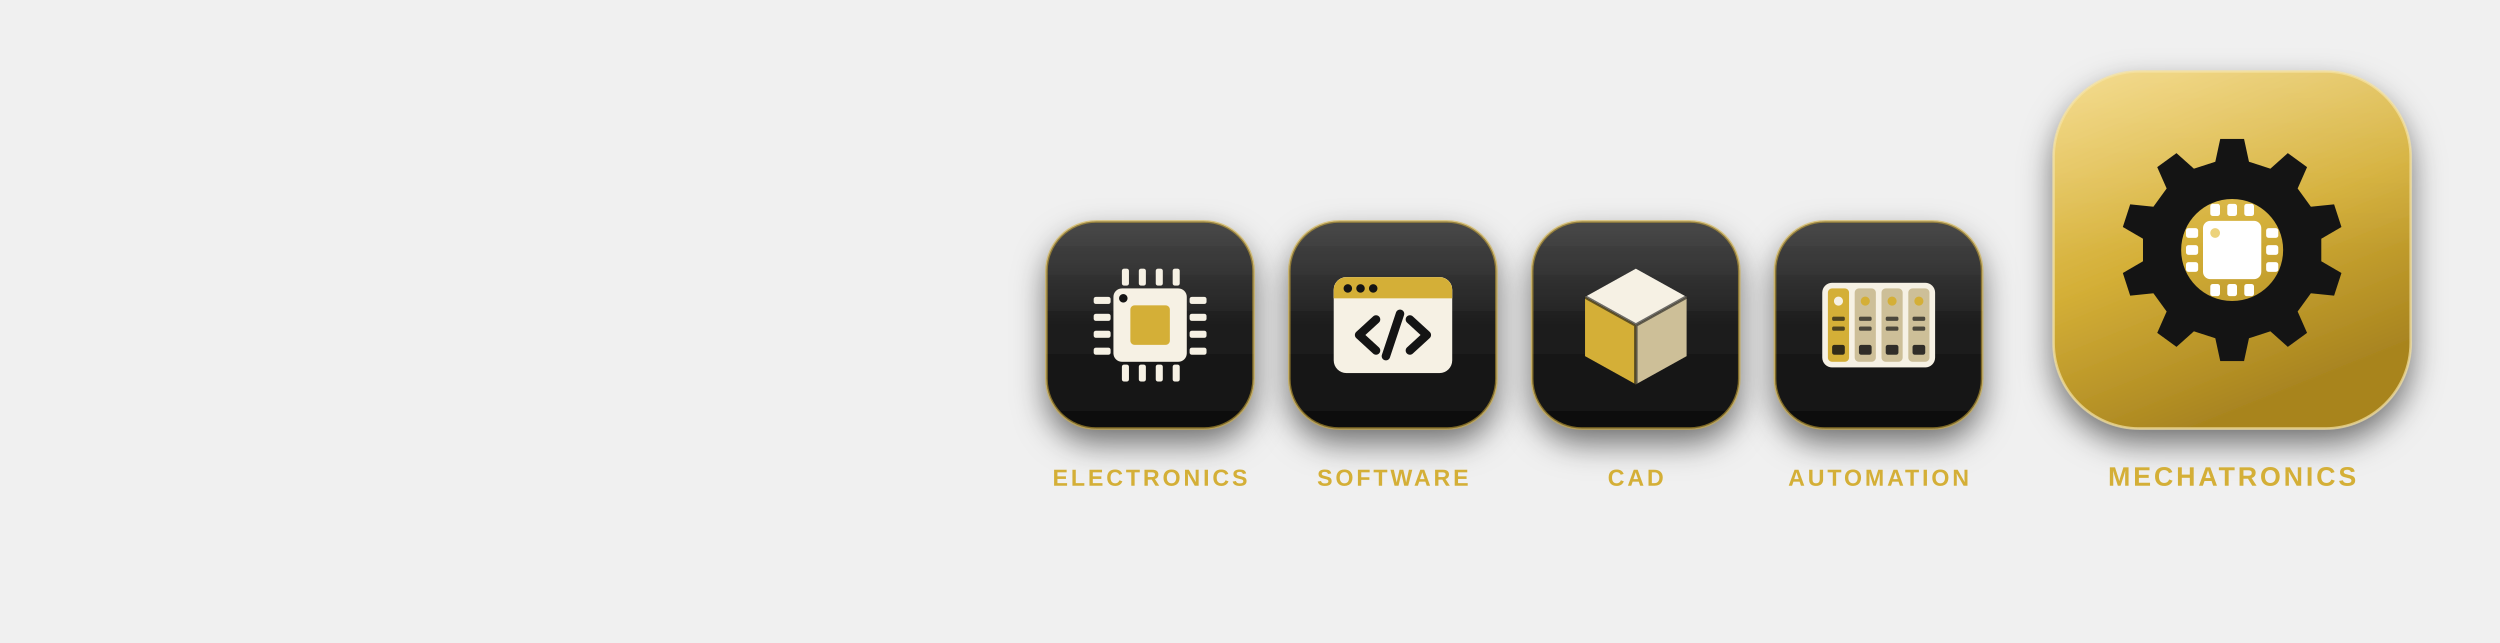
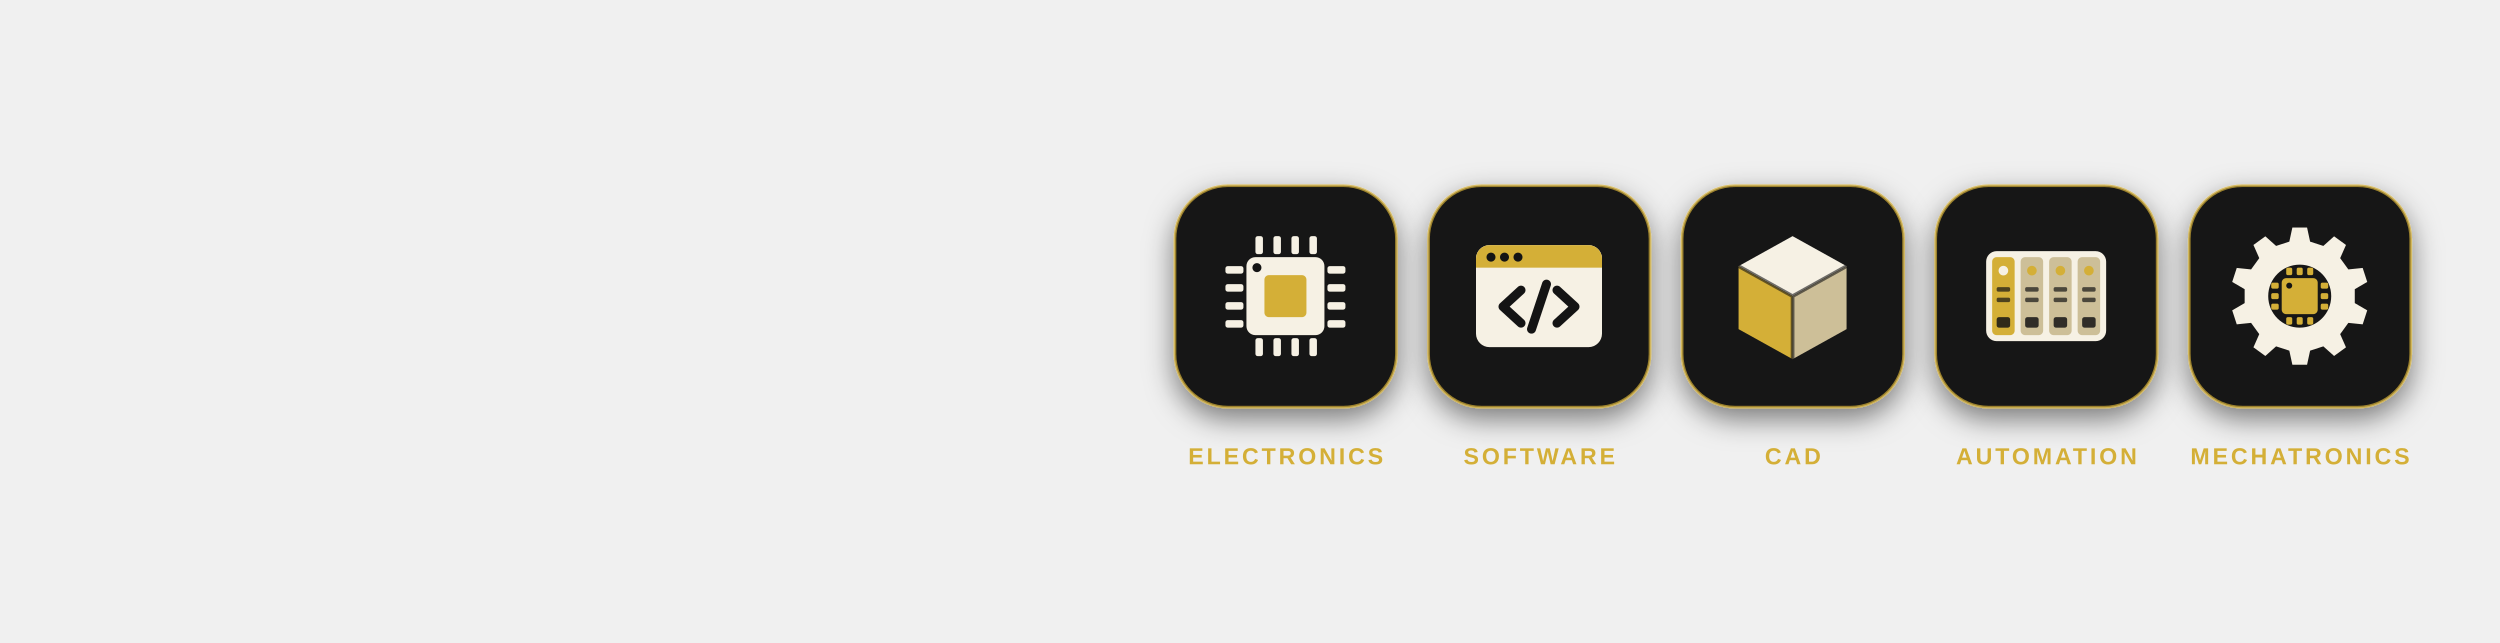
<svg xmlns="http://www.w3.org/2000/svg" viewBox="0 0 1400 360">
  <defs>
-     <linearGradient id="fondoChico" x1="0" y1="0" x2="0" y2="1">
-       <stop offset="0" stop-color="#2c2c2c" />
-       <stop offset="1" stop-color="#0f0f0f" />
-     </linearGradient>
-     <linearGradient id="fondoGrande" x1="0" y1="0" x2="0.4" y2="1">
-       <stop offset="0" stop-color="#f3d77f" />
-       <stop offset="0.55" stop-color="#d4af37" />
-       <stop offset="1" stop-color="#a8841f" />
-     </linearGradient>
-     <linearGradient id="brillo" x1="0" y1="0" x2="0" y2="1">
-       <stop offset="0" stop-color="#ffffff" stop-opacity="0.14" />
-       <stop offset="0.5" stop-color="#ffffff" stop-opacity="0" />
-     </linearGradient>
    <filter id="sombra" x="-30%" y="-30%" width="160%" height="170%">
-       <feDropShadow dx="0" dy="8" stdDeviation="9" flood-color="#000000" flood-opacity="0.55" />
+       <feDropShadow dx="0" dy="6" stdDeviation="8" flood-color="#000000" flood-opacity="0.5" />
    </filter>
  </defs>
-   <g filter="url(#sombra)">
-     <rect x="586" y="124" width="116" height="116" rx="27.84" fill="url(#fondoChico)" />
-   </g>
-   <rect x="586" y="124" width="116" height="116" rx="27.84" fill="url(#brillo)" stroke="#d4af37" stroke-opacity="0.55" stroke-width="1.5" />
-   <g transform="translate(604.56,142.56) scale(0.79)">
+   <rect x="658" y="104" width="124" height="124" rx="29.76" fill="#161616" stroke="#d4af37" stroke-opacity="0.7" stroke-width="1.5" filter="url(#sombra)" />
+   <g transform="translate(677.84,123.84) scale(0.84)">
    <rect x="24" y="24" width="52" height="52" rx="6" fill="#f6f1e4" />
    <rect x="30" y="10" width="5" height="12" rx="1.5" fill="#f6f1e4" />
    <rect x="30" y="78" width="5" height="12" rx="1.5" fill="#f6f1e4" />
    <rect x="10" y="30" width="12" height="5" rx="1.5" fill="#f6f1e4" />
    <rect x="78" y="30" width="12" height="5" rx="1.5" fill="#f6f1e4" />
    <rect x="42" y="10" width="5" height="12" rx="1.5" fill="#f6f1e4" />
    <rect x="42" y="78" width="5" height="12" rx="1.5" fill="#f6f1e4" />
    <rect x="10" y="42" width="12" height="5" rx="1.5" fill="#f6f1e4" />
    <rect x="78" y="42" width="12" height="5" rx="1.5" fill="#f6f1e4" />
    <rect x="54" y="10" width="5" height="12" rx="1.5" fill="#f6f1e4" />
    <rect x="54" y="78" width="5" height="12" rx="1.5" fill="#f6f1e4" />
    <rect x="10" y="54" width="12" height="5" rx="1.5" fill="#f6f1e4" />
    <rect x="78" y="54" width="12" height="5" rx="1.5" fill="#f6f1e4" />
    <rect x="66" y="10" width="5" height="12" rx="1.5" fill="#f6f1e4" />
    <rect x="66" y="78" width="5" height="12" rx="1.5" fill="#f6f1e4" />
    <rect x="10" y="66" width="12" height="5" rx="1.5" fill="#f6f1e4" />
    <rect x="78" y="66" width="12" height="5" rx="1.5" fill="#f6f1e4" />
    <rect x="36" y="36" width="28" height="28" rx="3" fill="#d4af37" />
    <circle cx="31" cy="31" r="3" fill="#141414" />
  </g>
-   <text x="644" y="272" font-family="Segoe UI, Arial, sans-serif" font-size="13" font-weight="700" letter-spacing="1.6" fill="#d4af37" text-anchor="middle">ELECTRONICS</text>
-   <g filter="url(#sombra)">
-     <rect x="722" y="124" width="116" height="116" rx="27.84" fill="url(#fondoChico)" />
-   </g>
-   <rect x="722" y="124" width="116" height="116" rx="27.84" fill="url(#brillo)" stroke="#d4af37" stroke-opacity="0.55" stroke-width="1.5" />
-   <g transform="translate(740.56,142.56) scale(0.79)">
+   <text x="720" y="260" font-family="Segoe UI, Arial, sans-serif" font-size="13" font-weight="700" letter-spacing="1.6" fill="#d4af37" text-anchor="middle">ELECTRONICS</text>
+   <rect x="800" y="104" width="124" height="124" rx="29.76" fill="#161616" stroke="#d4af37" stroke-opacity="0.7" stroke-width="1.5" filter="url(#sombra)" />
+   <g transform="translate(819.84,123.84) scale(0.84)">
    <rect x="8" y="16" width="84" height="68" rx="9" fill="#f6f1e4" />
    <path d="M8,25 a9,9 0 0 1 9,-9 h66 a9,9 0 0 1 9,9 v6 h-84 Z" fill="#d4af37" />
    <circle cx="18" cy="24" r="3" fill="#141414" />
    <circle cx="27" cy="24" r="3" fill="#141414" />
    <circle cx="36" cy="24" r="3" fill="#141414" />
    <path d="M38,46 L26,57 L38,68 M62,46 L74,57 L62,68 M55,42 L45,72" fill="none" stroke="#141414" stroke-width="6" stroke-linecap="round" stroke-linejoin="round" />
  </g>
-   <text x="780" y="272" font-family="Segoe UI, Arial, sans-serif" font-size="13" font-weight="700" letter-spacing="1.6" fill="#d4af37" text-anchor="middle">SOFTWARE</text>
-   <g filter="url(#sombra)">
-     <rect x="858" y="124" width="116" height="116" rx="27.84" fill="url(#fondoChico)" />
-   </g>
-   <rect x="858" y="124" width="116" height="116" rx="27.84" fill="url(#brillo)" stroke="#d4af37" stroke-opacity="0.55" stroke-width="1.5" />
-   <g transform="translate(876.56,142.56) scale(0.79)">
+   <text x="862" y="260" font-family="Segoe UI, Arial, sans-serif" font-size="13" font-weight="700" letter-spacing="1.6" fill="#d4af37" text-anchor="middle">SOFTWARE</text>
+   <rect x="942" y="104" width="124" height="124" rx="29.76" fill="#161616" stroke="#d4af37" stroke-opacity="0.7" stroke-width="1.5" filter="url(#sombra)" />
+   <g transform="translate(961.84,123.84) scale(0.84)">
    <path d="M50,10 L86,30 L50,50 L14,30 Z" fill="#f6f1e4" />
    <path d="M14,30 L50,50 L50,92 L14,72 Z" fill="#d4af37" />
    <path d="M86,30 L50,50 L50,92 L86,72 Z" fill="#cdbf98" />
    <path d="M50,50 L50,92 M14,30 L50,50 L86,30" fill="none" stroke="#141414" stroke-width="2.5" stroke-linejoin="round" opacity="0.6" />
  </g>
-   <text x="916" y="272" font-family="Segoe UI, Arial, sans-serif" font-size="13" font-weight="700" letter-spacing="1.6" fill="#d4af37" text-anchor="middle">CAD</text>
-   <g filter="url(#sombra)">
-     <rect x="994" y="124" width="116" height="116" rx="27.84" fill="url(#fondoChico)" />
-   </g>
-   <rect x="994" y="124" width="116" height="116" rx="27.84" fill="url(#brillo)" stroke="#d4af37" stroke-opacity="0.55" stroke-width="1.5" />
-   <g transform="translate(1012.56,142.56) scale(0.79)">
+   <text x="1004" y="260" font-family="Segoe UI, Arial, sans-serif" font-size="13" font-weight="700" letter-spacing="1.6" fill="#d4af37" text-anchor="middle">CAD</text>
+   <rect x="1084" y="104" width="124" height="124" rx="29.76" fill="#161616" stroke="#d4af37" stroke-opacity="0.7" stroke-width="1.5" filter="url(#sombra)" />
+   <g transform="translate(1103.84,123.84) scale(0.84)">
    <rect x="10" y="20" width="80" height="60" rx="7" fill="#f6f1e4" />
    <rect x="14" y="24" width="15" height="52" rx="3" fill="#d4af37" />
    <circle cx="21.5" cy="33" r="3.2" fill="#f6f1e4" />
    <rect x="17" y="44" width="9" height="3" rx="1" fill="#141414" opacity="0.7" />
    <rect x="17" y="51" width="9" height="3" rx="1" fill="#141414" opacity="0.7" />
    <rect x="17" y="64" width="9" height="7" rx="1.5" fill="#141414" opacity="0.85" />
    <rect x="33" y="24" width="15" height="52" rx="3" fill="#cdbf98" />
    <circle cx="40.5" cy="33" r="3.2" fill="#d4af37" />
    <rect x="36" y="44" width="9" height="3" rx="1" fill="#141414" opacity="0.7" />
    <rect x="36" y="51" width="9" height="3" rx="1" fill="#141414" opacity="0.7" />
    <rect x="36" y="64" width="9" height="7" rx="1.5" fill="#141414" opacity="0.85" />
    <rect x="52" y="24" width="15" height="52" rx="3" fill="#cdbf98" />
    <circle cx="59.5" cy="33" r="3.2" fill="#d4af37" />
    <rect x="55" y="44" width="9" height="3" rx="1" fill="#141414" opacity="0.7" />
    <rect x="55" y="51" width="9" height="3" rx="1" fill="#141414" opacity="0.7" />
    <rect x="55" y="64" width="9" height="7" rx="1.5" fill="#141414" opacity="0.85" />
    <rect x="71" y="24" width="15" height="52" rx="3" fill="#cdbf98" />
    <circle cx="78.5" cy="33" r="3.2" fill="#d4af37" />
    <rect x="74" y="44" width="9" height="3" rx="1" fill="#141414" opacity="0.7" />
    <rect x="74" y="51" width="9" height="3" rx="1" fill="#141414" opacity="0.7" />
    <rect x="74" y="64" width="9" height="7" rx="1.5" fill="#141414" opacity="0.85" />
  </g>
-   <text x="1052" y="272" font-family="Segoe UI, Arial, sans-serif" font-size="13" font-weight="700" letter-spacing="1.6" fill="#d4af37" text-anchor="middle">AUTOMATION</text>
-   <g filter="url(#sombra)">
-     <rect x="1150" y="40" width="200" height="200" rx="48" fill="url(#fondoGrande)" />
-   </g>
-   <rect x="1150" y="40" width="200" height="200" rx="48" fill="url(#brillo)" stroke="#f6e3a3" stroke-opacity="0.7" stroke-width="1.5" />
-   <g transform="translate(1182,72) scale(1.36)">
-     <path fill="#141414" fill-rule="evenodd" d="M43.07,13.66 L45.1,4.26 L54.9,4.26 L56.93,13.66 L65.75,16.52 L72.92,10.11 L80.85,15.88 L76.97,24.67 L82.42,32.18 L91.98,31.2 L95.01,40.53 L86.71,45.36 L86.71,54.64 L95.01,59.47 L91.98,68.8 L82.42,67.82 L76.97,75.33 L80.85,84.12 L72.92,89.89 L65.75,83.48 L56.93,86.34 L54.9,95.74 L45.1,95.74 L43.07,86.34 L34.25,83.48 L27.08,89.89 L19.15,84.12 L23.03,75.33 L17.58,67.82 L8.02,68.8 L4.99,59.47 L13.29,54.64 L13.29,45.36 L4.99,40.53 L8.02,31.2 L17.58,32.18 L23.03,24.67 L19.15,15.88 L27.08,10.11 L34.25,16.52 Z M29,50 a21,21 0 1,0 42,0 a21,21 0 1,0 -42,0 Z" />
-     <rect x="38" y="38" width="24" height="24" rx="3" fill="#ffffff" />
-     <g fill="#ffffff">
+   <text x="1146" y="260" font-family="Segoe UI, Arial, sans-serif" font-size="13" font-weight="700" letter-spacing="1.6" fill="#d4af37" text-anchor="middle">AUTOMATION</text>
+   <rect x="1226" y="104" width="124" height="124" rx="29.76" fill="#161616" stroke="#d4af37" stroke-opacity="0.7" stroke-width="1.5" filter="url(#sombra)" />
+   <g transform="translate(1245.84,123.84) scale(0.84)">
+     <path fill="#f6f1e4" fill-rule="evenodd" d="M43.07,13.66 L45.1,4.26 L54.9,4.26 L56.93,13.66 L65.75,16.52 L72.92,10.11 L80.85,15.88 L76.97,24.67 L82.42,32.18 L91.98,31.2 L95.01,40.53 L86.71,45.36 L86.71,54.64 L95.01,59.47 L91.98,68.8 L82.42,67.82 L76.97,75.33 L80.85,84.12 L72.92,89.89 L65.75,83.48 L56.93,86.34 L54.9,95.74 L45.1,95.74 L43.07,86.34 L34.25,83.48 L27.08,89.89 L19.15,84.12 L23.03,75.33 L17.58,67.82 L8.02,68.8 L4.99,59.47 L13.29,54.64 L13.29,45.36 L4.99,40.53 L8.02,31.2 L17.58,32.18 L23.03,24.67 L19.15,15.88 L27.08,10.11 L34.25,16.52 Z M29,50 a21,21 0 1,0 42,0 a21,21 0 1,0 -42,0 Z" />
+     <rect x="38" y="38" width="24" height="24" rx="3" fill="#d4af37" />
+     <g fill="#d4af37">
      <rect x="41" y="31" width="4" height="5" rx="1" />
      <rect x="48" y="31" width="4" height="5" rx="1" />
      <rect x="55" y="31" width="4" height="5" rx="1" />
      <rect x="41" y="64" width="4" height="5" rx="1" />
      <rect x="48" y="64" width="4" height="5" rx="1" />
      <rect x="55" y="64" width="4" height="5" rx="1" />
      <rect x="31" y="41" width="5" height="4" rx="1" />
      <rect x="31" y="48" width="5" height="4" rx="1" />
      <rect x="31" y="55" width="5" height="4" rx="1" />
      <rect x="64" y="41" width="5" height="4" rx="1" />
      <rect x="64" y="48" width="5" height="4" rx="1" />
      <rect x="64" y="55" width="5" height="4" rx="1" />
    </g>
-     <circle cx="43" cy="43" r="2" fill="#ecd27c" />
+     <circle cx="43" cy="43" r="2" fill="#141414" />
  </g>
-   <text x="1250" y="272" font-family="Segoe UI, Arial, sans-serif" font-size="15" font-weight="700" letter-spacing="1.6" fill="#d4af37" text-anchor="middle">MECHATRONICS</text>
+   <text x="1288" y="260" font-family="Segoe UI, Arial, sans-serif" font-size="13" font-weight="700" letter-spacing="1.6" fill="#d4af37" text-anchor="middle">MECHATRONICS</text>
</svg>
